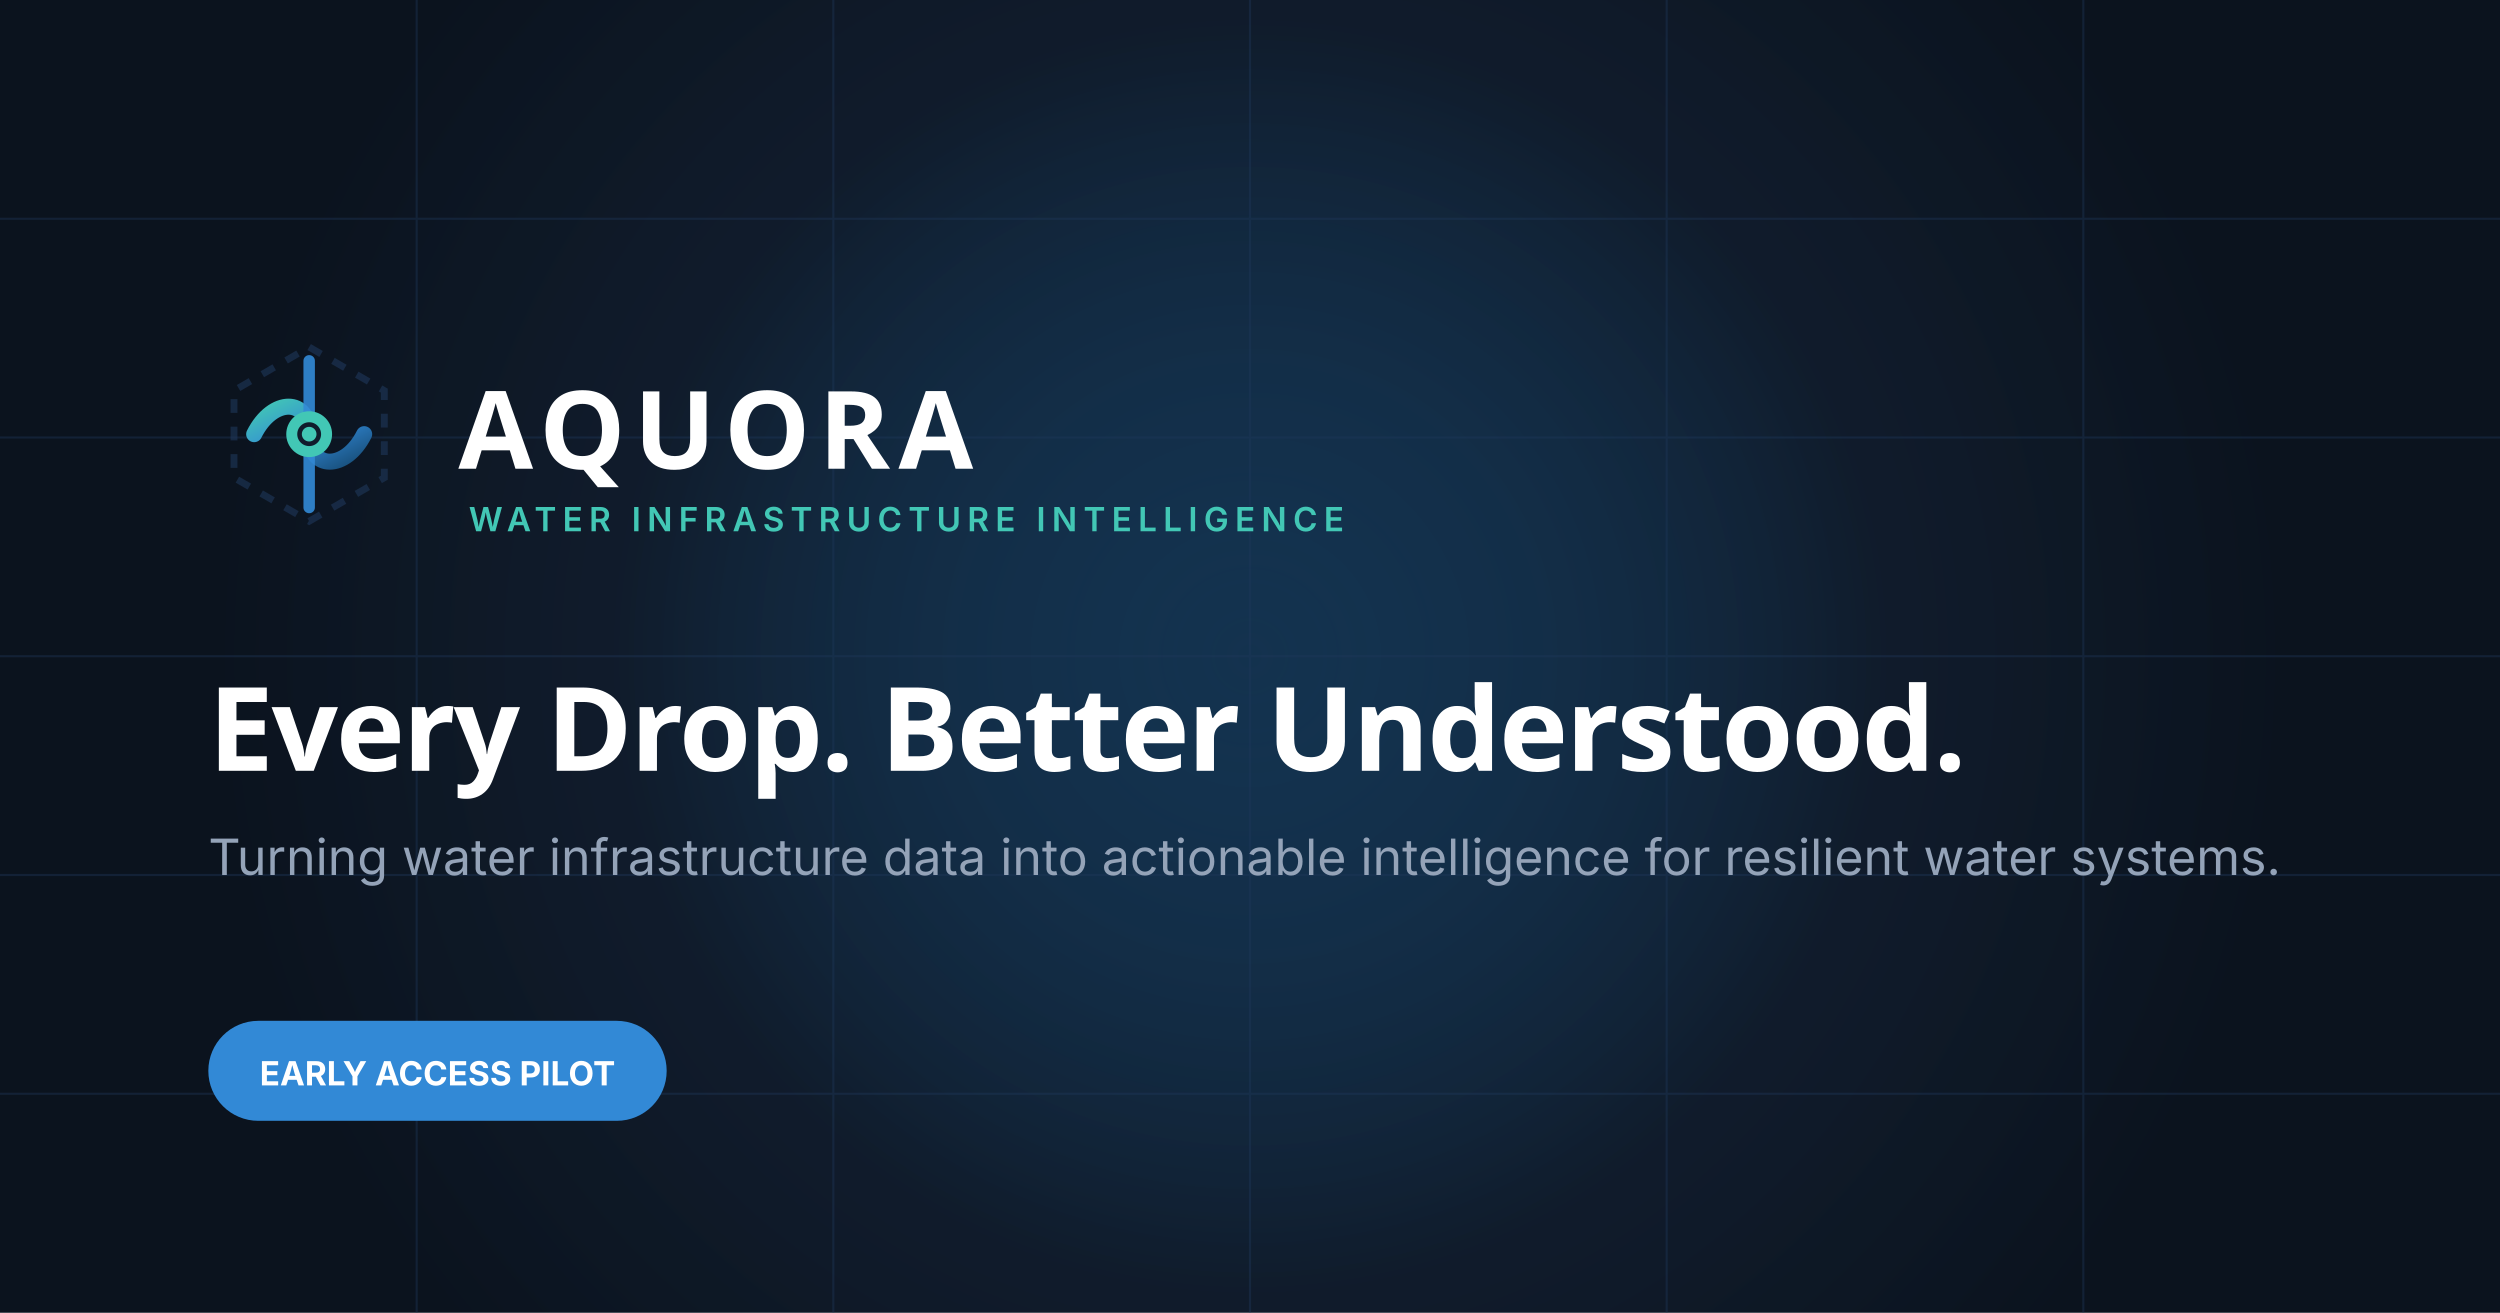
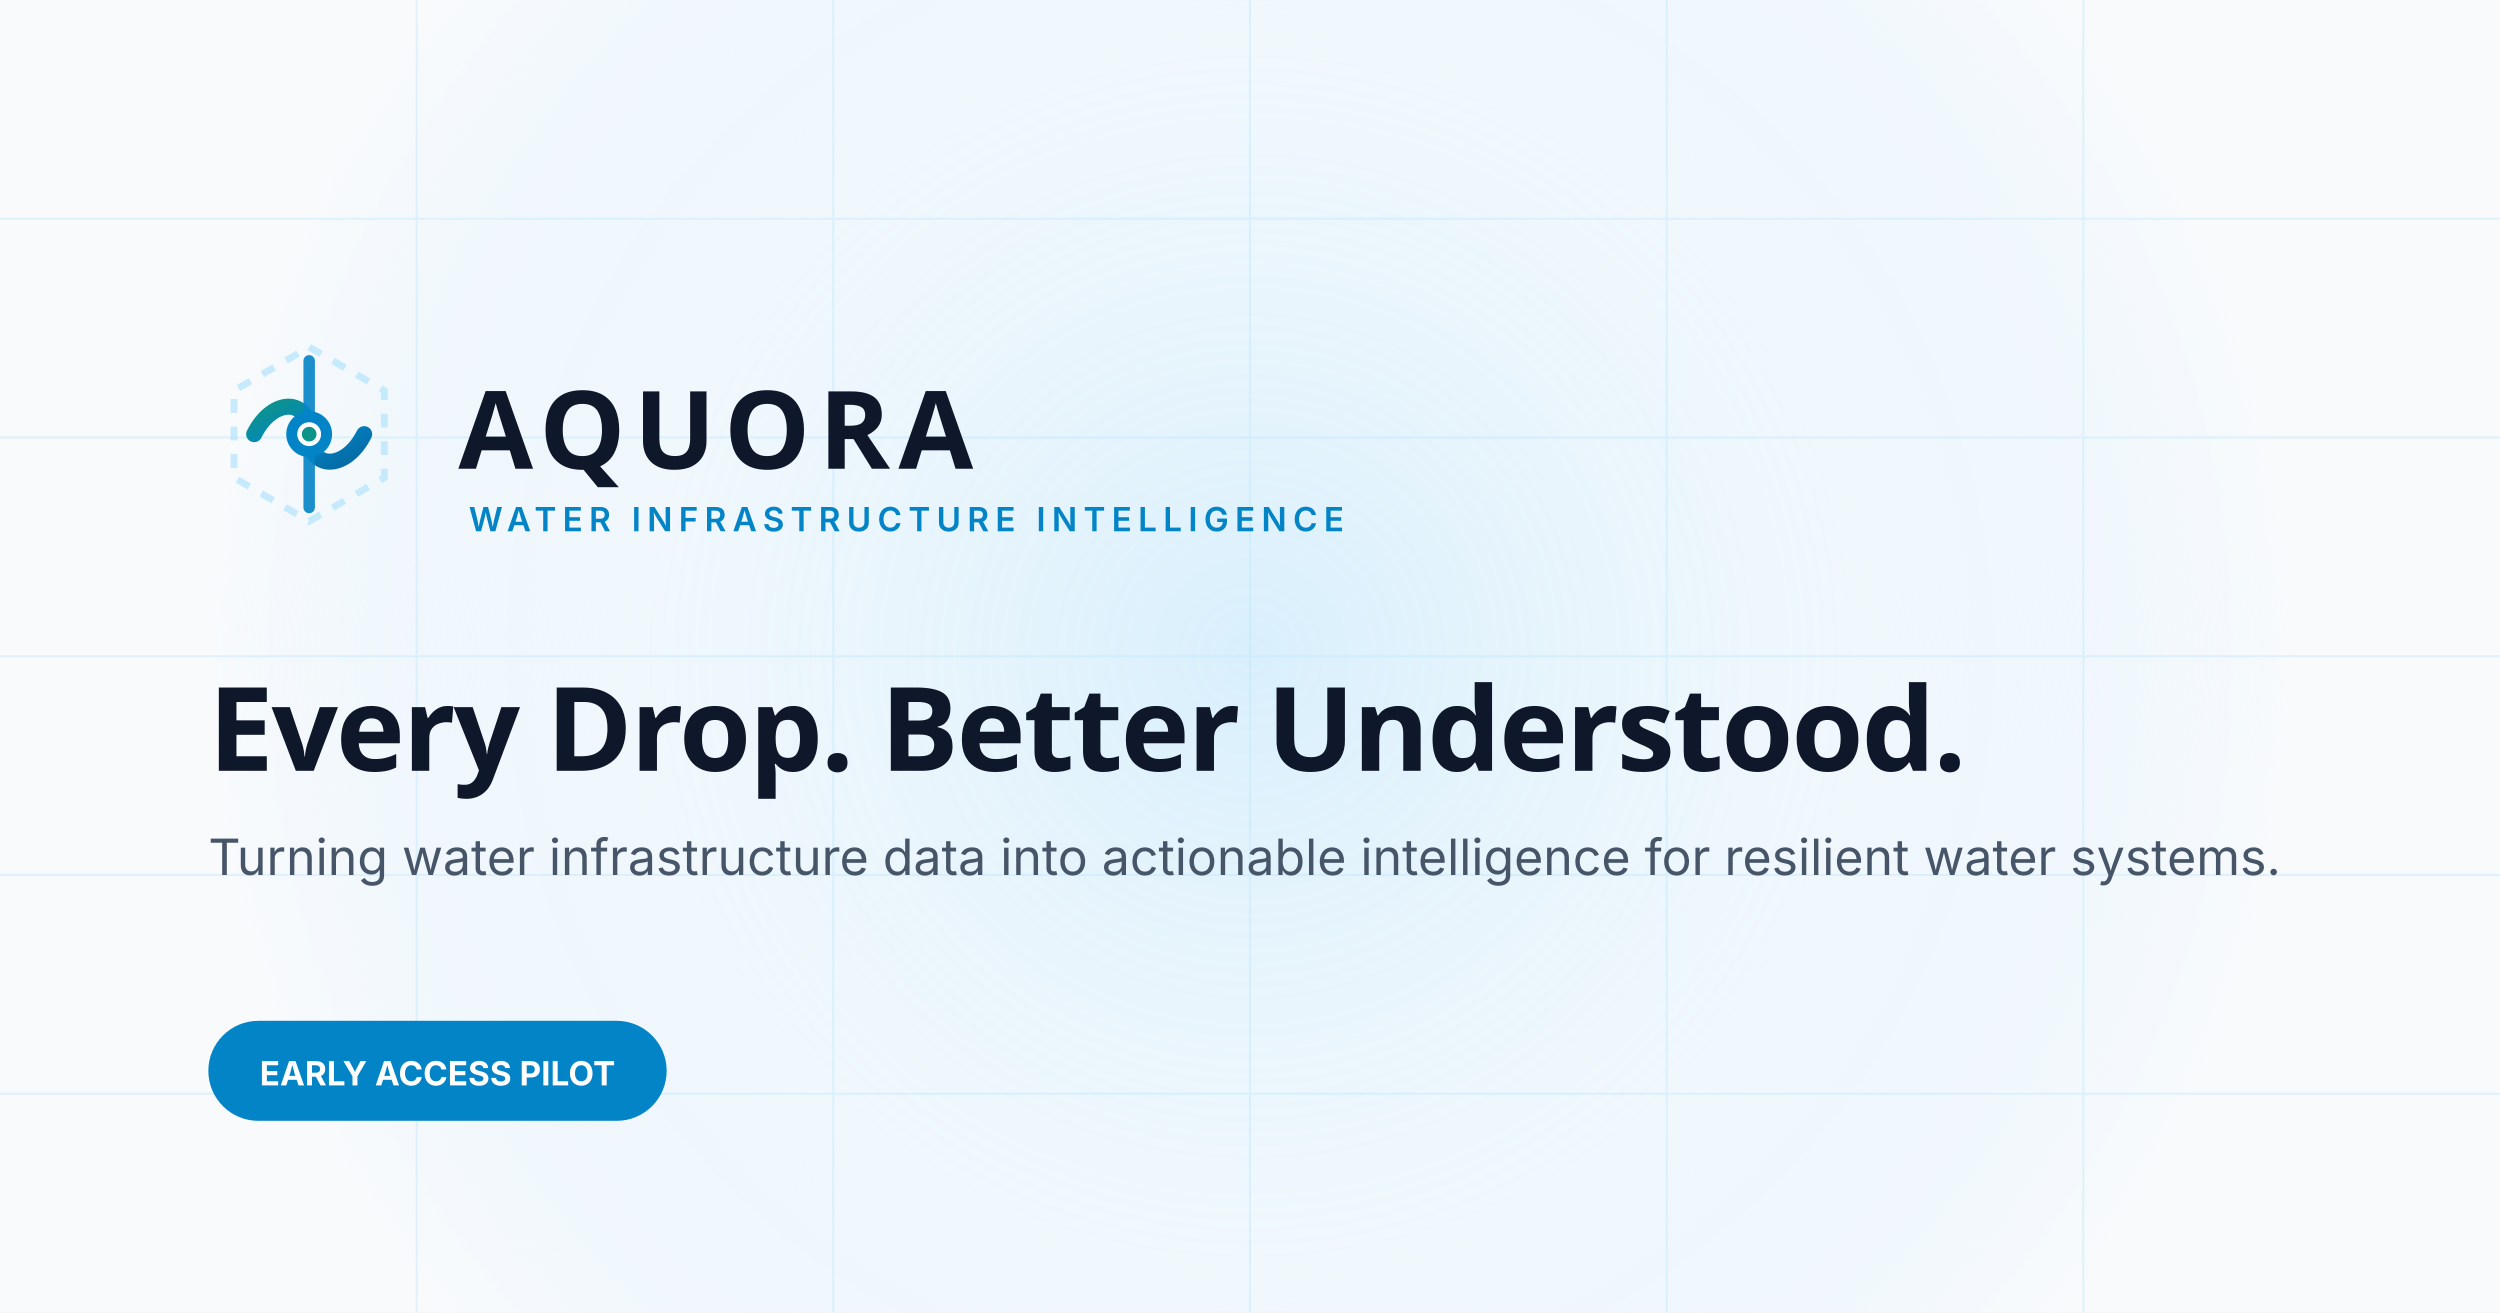
<svg xmlns="http://www.w3.org/2000/svg" width="1200" height="630" viewBox="0 0 1200 630" fill="none">
-   <rect width="1200" height="630" fill="#101C2C" />
+   <rect width="1200" height="630" fill="#F8FAFC" />
  <defs>
    <radialGradient id="og-glow" cx="600" cy="315" r="500" gradientUnits="userSpaceOnUse">
-       <stop stop-color="#174D78" stop-opacity="0.45" />
-       <stop offset="0.6" stop-color="#101C2C" stop-opacity="0.95" />
-       <stop offset="1" stop-color="#0B131E" />
+       <stop stop-color="#BAE6FD" stop-opacity="0.5" />
+       <stop offset="0.6" stop-color="#E0F2FE" stop-opacity="0.3" />
+       <stop offset="1" stop-color="#F8FAFC" />
    </radialGradient>
    <linearGradient id="og-flow" x1="0" y1="0" x2="1" y2="1">
-       <stop stop-color="#42C7B5" />
-       <stop offset="0.5" stop-color="#3289D6" />
-       <stop offset="1" stop-color="#174D78" />
+       <stop stop-color="#0D9488" />
+       <stop offset="0.5" stop-color="#0284C7" />
+       <stop offset="1" stop-color="#0369A1" />
    </linearGradient>
  </defs>
  <rect width="1200" height="630" fill="url(#og-glow)" />
-   <g stroke="#1E375A" stroke-width="1" opacity="0.4">
+   <g stroke="#BAE6FD" stroke-width="1" opacity="0.4">
    <line x1="0" y1="105" x2="1200" y2="105" />
    <line x1="0" y1="210" x2="1200" y2="210" />
    <line x1="0" y1="315" x2="1200" y2="315" />
    <line x1="0" y1="420" x2="1200" y2="420" />
    <line x1="0" y1="525" x2="1200" y2="525" />
    <line x1="200" y1="0" x2="200" y2="630" />
    <line x1="400" y1="0" x2="400" y2="630" />
    <line x1="600" y1="0" x2="600" y2="630" />
    <line x1="800" y1="0" x2="800" y2="630" />
    <line x1="1000" y1="0" x2="1000" y2="630" />
  </g>
  <g transform="translate(100, 160) scale(2.2)">
-     <polygon points="22,3 38.4,12.5 38.4,31.5 22,41 5.6,31.5 5.6,12.5" stroke="#1E375A" stroke-width="1.5" stroke-dasharray="3 3" fill="none" opacity="0.6" />
+     <polygon points="22,3 38.4,12.5 38.4,31.5 22,41 5.6,31.5 5.6,12.5" stroke="#BAE6FD" stroke-width="1.5" stroke-dasharray="3 3" fill="none" opacity="0.8" />
    <path d="M10 22 C14 14, 22 14, 22 22 C22 30, 30 30, 34 22" stroke="url(#og-flow)" stroke-width="3.5" stroke-linecap="round" />
-     <line x1="22" y1="6" x2="22" y2="38" stroke="#3289D6" stroke-width="2.5" stroke-linecap="round" opacity="0.9" />
-     <circle cx="22" cy="22" r="3.8" fill="#101C2C" stroke="#42C7B5" stroke-width="2.4" />
-     <circle cx="22" cy="22" r="1.6" fill="#42C7B5" />
+     <line x1="22" y1="6" x2="22" y2="38" stroke="#0284C7" stroke-width="2.5" stroke-linecap="round" opacity="0.9" />
+     <circle cx="22" cy="22" r="3.8" fill="#FFFFFF" stroke="#0284C7" stroke-width="2.4" />
+     <circle cx="22" cy="22" r="1.6" fill="#0D9488" />
  </g>
-   <text x="220" y="225" fill="#FFFFFF" font-family="'Manrope', sans-serif" font-size="52" font-weight="800" letter-spacing="4">AQUORA</text>
-   <text x="225" y="255" fill="#42C7B5" font-family="'Inter', monospace" font-size="16" font-weight="600" letter-spacing="3">WATER INFRASTRUCTURE INTELLIGENCE</text>
-   <text x="100" y="370" fill="#FFFFFF" font-family="'Manrope', sans-serif" font-size="56" font-weight="800" letter-spacing="-1">Every Drop. Better Understood.</text>
-   <text x="100" y="420" fill="#94A3B8" font-family="'Inter', sans-serif" font-size="24" font-weight="400">Turning water infrastructure data into actionable intelligence for resilient water systems.</text>
-   <rect x="100" y="490" width="220" height="48" rx="24" fill="#3289D6" />
+   <text x="220" y="225" fill="#0F172A" font-family="'Manrope', sans-serif" font-size="52" font-weight="800" letter-spacing="4">AQUORA</text>
+   <text x="225" y="255" fill="#0284C7" font-family="'Inter', monospace" font-size="16" font-weight="600" letter-spacing="3">WATER INFRASTRUCTURE INTELLIGENCE</text>
+   <text x="100" y="370" fill="#0F172A" font-family="'Manrope', sans-serif" font-size="56" font-weight="800" letter-spacing="-1">Every Drop. Better Understood.</text>
+   <text x="100" y="420" fill="#475569" font-family="'Inter', sans-serif" font-size="24" font-weight="400">Turning water infrastructure data into actionable intelligence for resilient water systems.</text>
+   <rect x="100" y="490" width="220" height="48" rx="24" fill="#0284C7" />
  <text x="210" y="521" fill="#FFFFFF" font-family="'Inter', sans-serif" font-size="16" font-weight="700" text-anchor="middle">EARLY ACCESS PILOT</text>
</svg>
